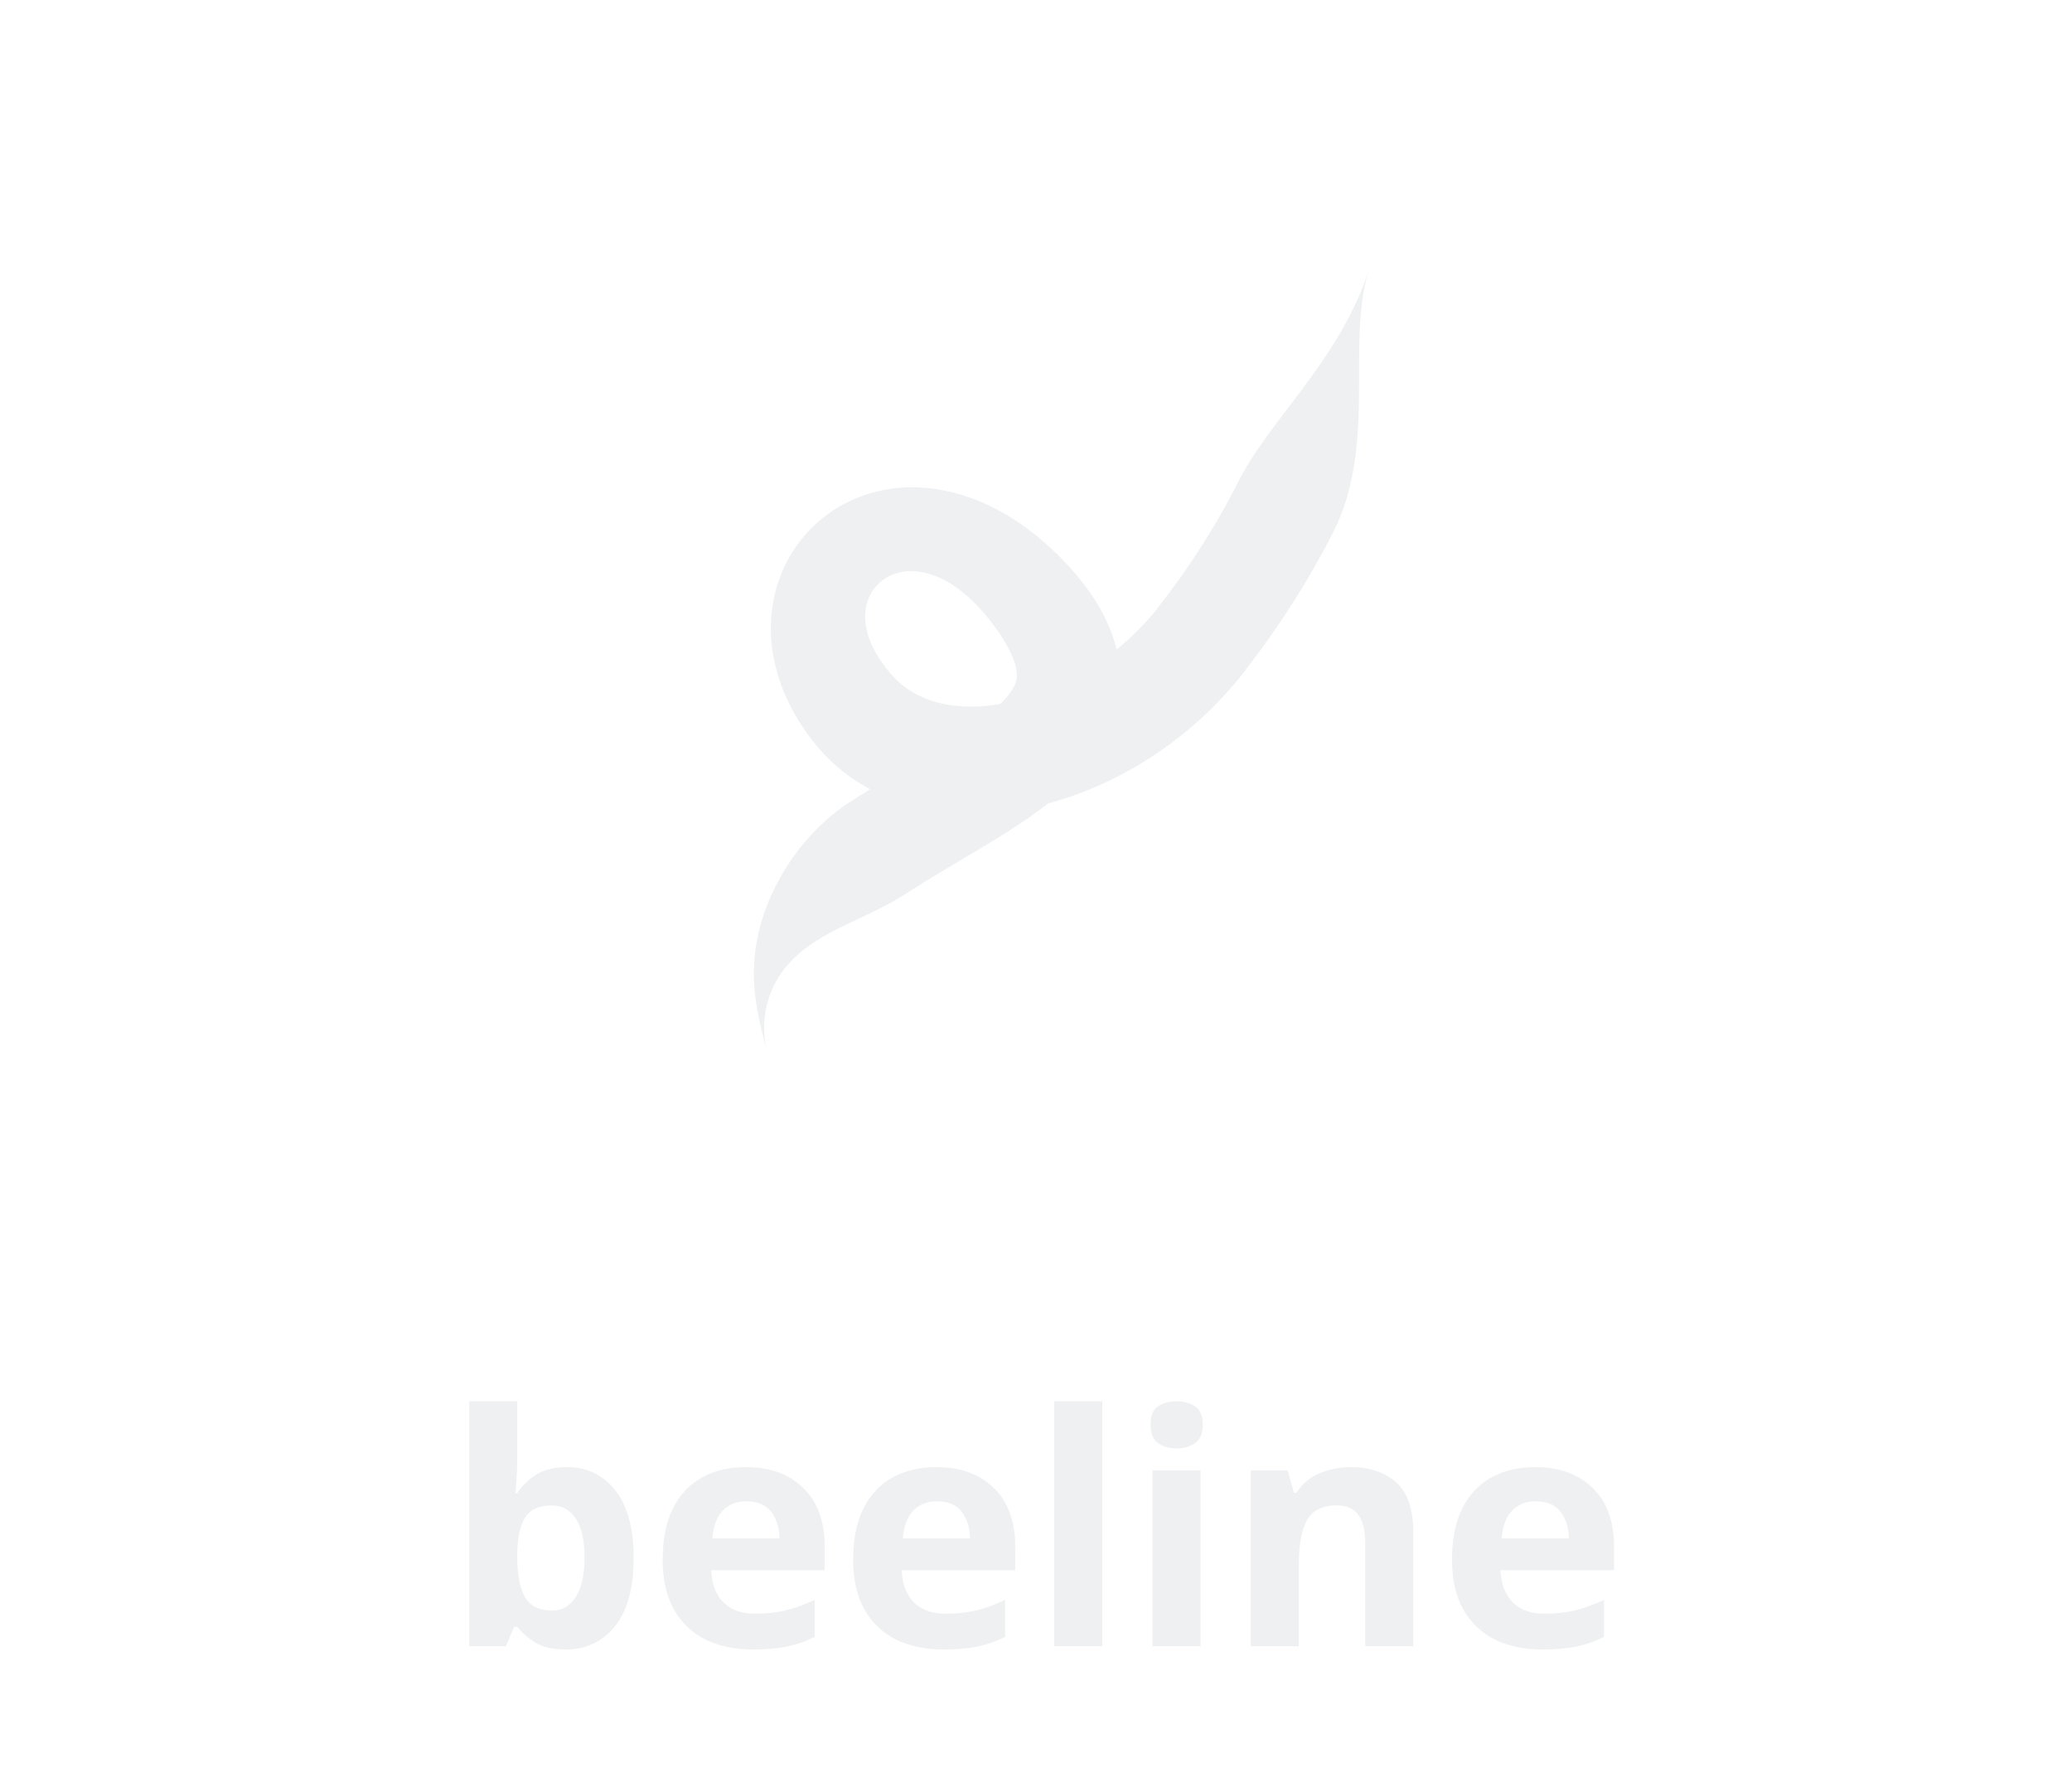
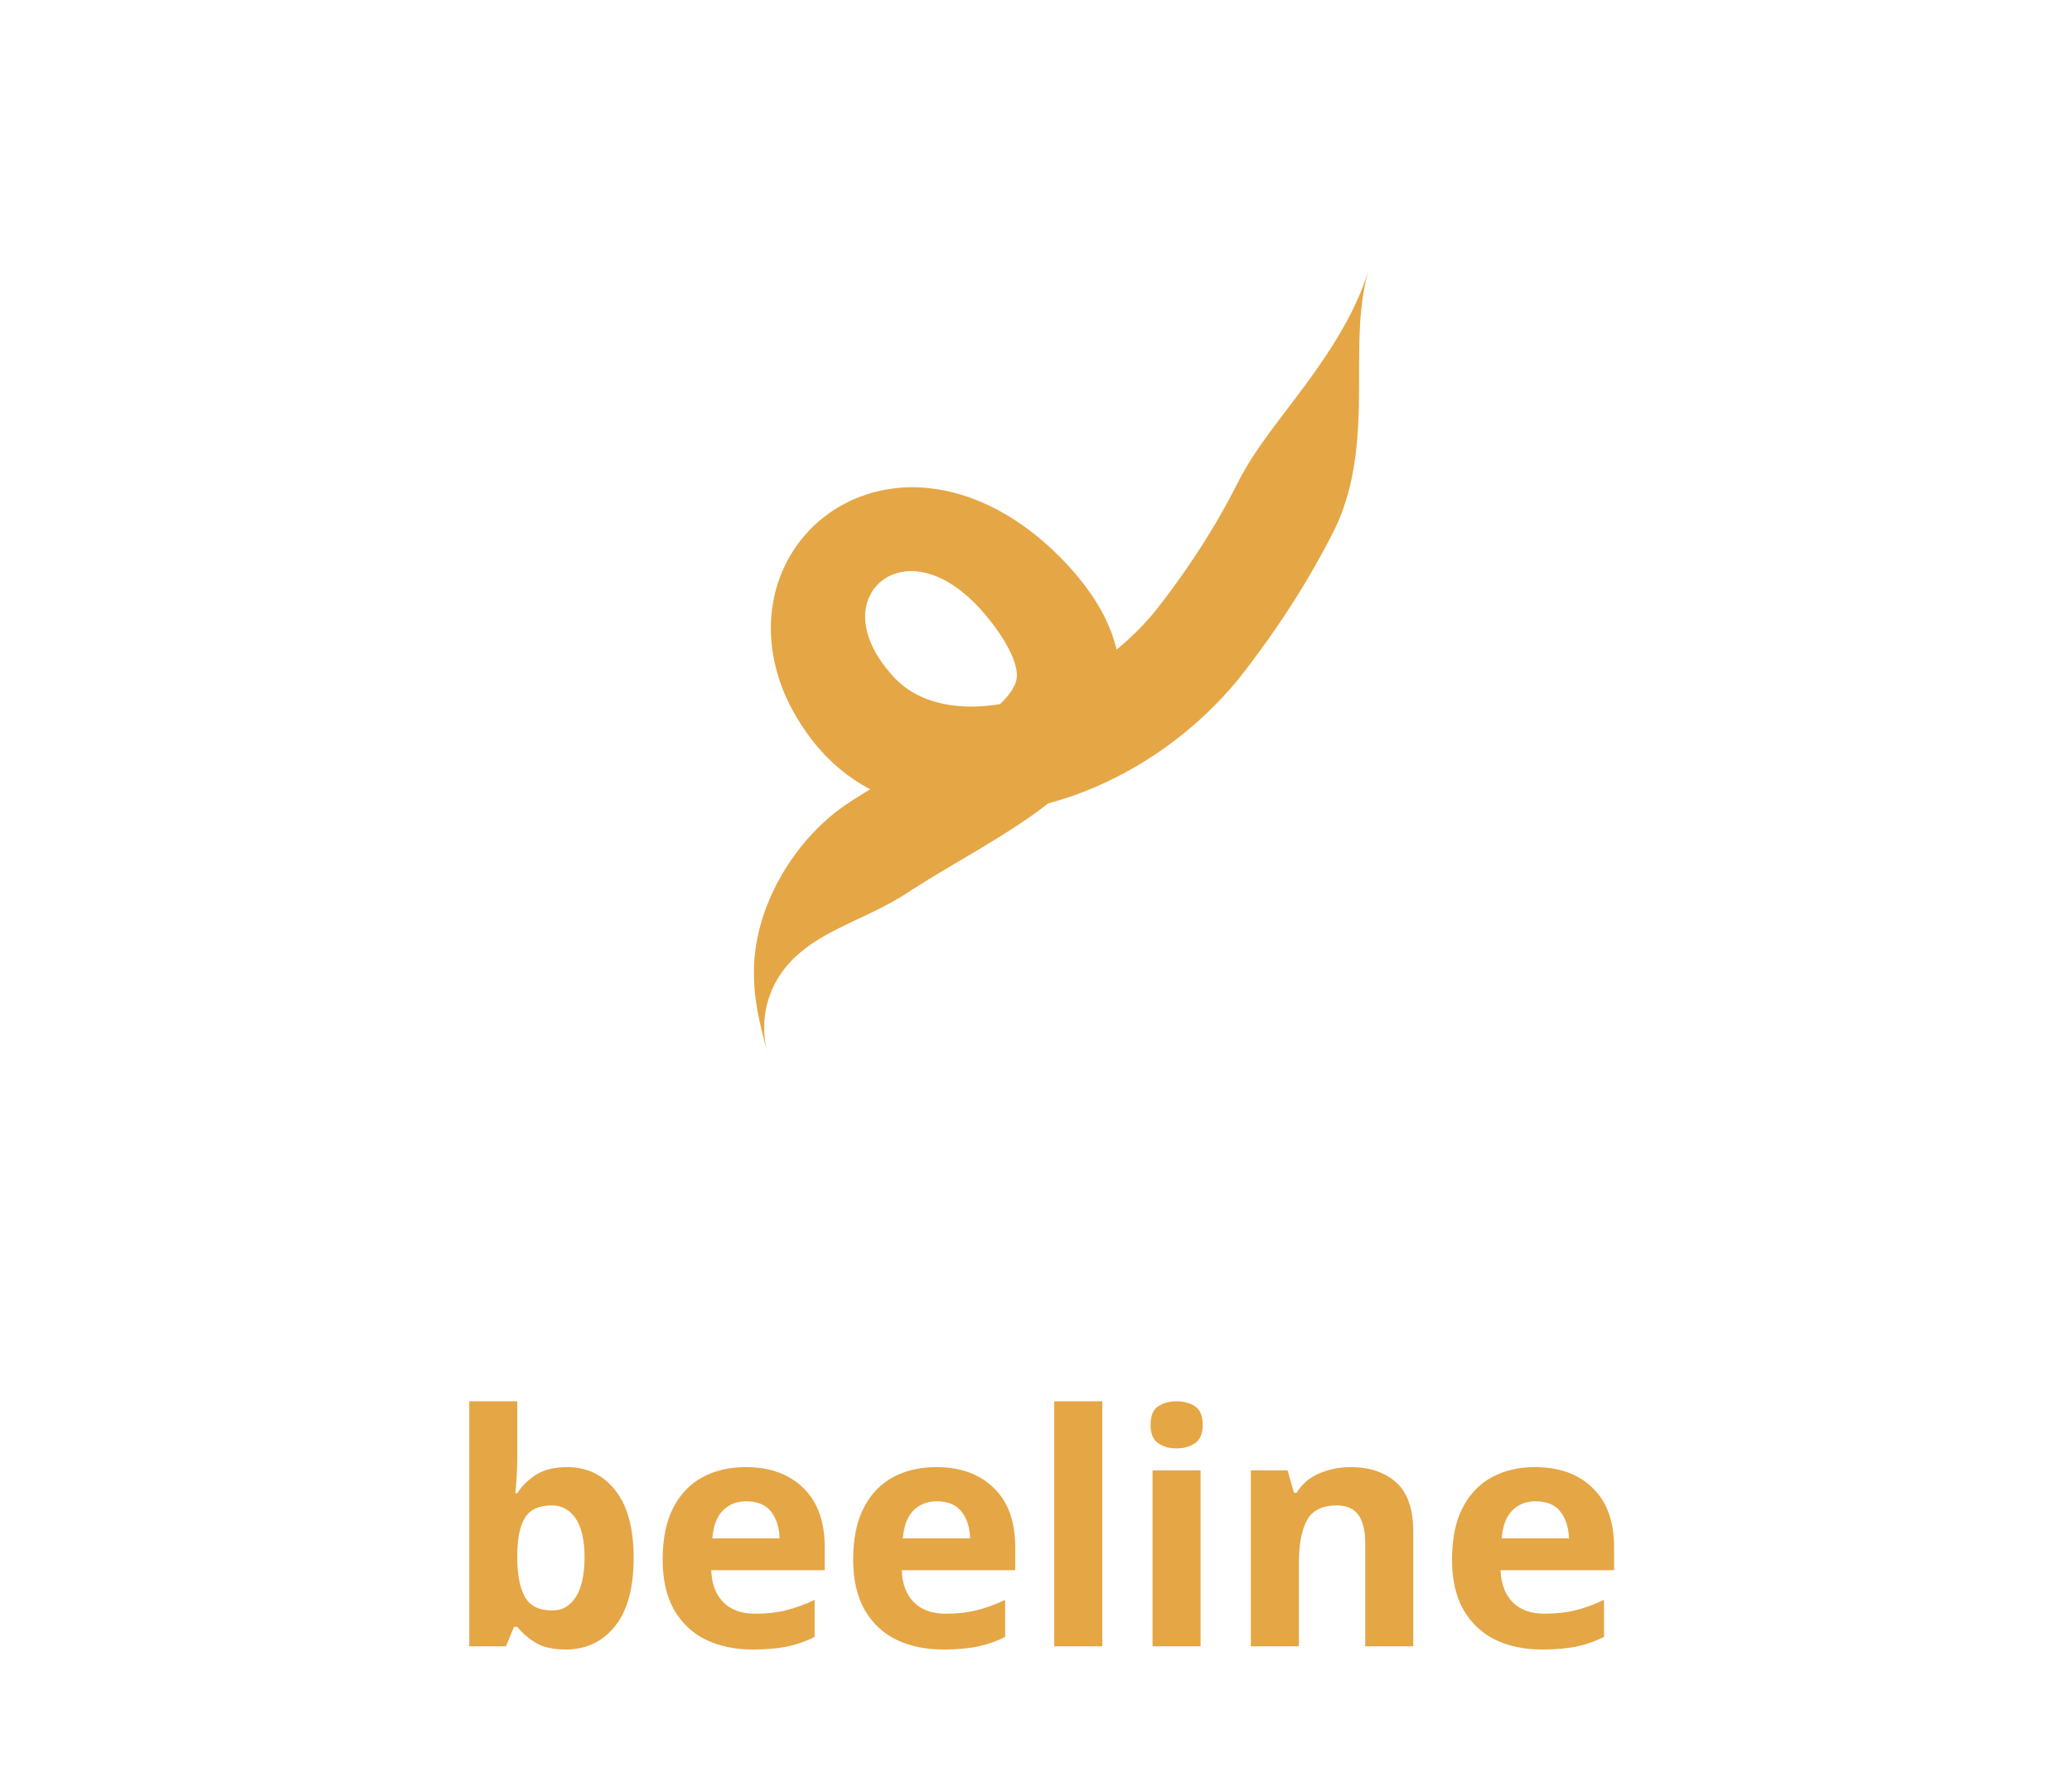
<svg xmlns="http://www.w3.org/2000/svg" viewBox="0 0 180 154" width="180" height="154">
  <style>
    @font-face { font-family: "Bricolage Grotesque"; src: url("../fonts/BricolageGrotesque-Bold.ttf") format("truetype"); font-weight: 700; }
    text { font-family: "Bricolage Grotesque", sans-serif; font-weight: 700; }
  </style>
  <svg x="34" y="0" width="112" height="112" viewBox="0 0 240 240">
-     <path d="M 70.00 196.00 L 69.81 195.22 L 69.66 194.44 L 69.54 193.65 L 69.46 192.85 L 69.41 192.05 L 69.40 191.26 L 69.42 190.46 L 69.47 189.66 L 69.56 188.88 L 69.68 188.09 L 69.84 187.32 L 70.03 186.56 L 70.26 185.81 L 70.51 185.07 L 70.80 184.35 L 71.11 183.65 L 71.46 182.96 L 71.83 182.30 L 72.23 181.65 L 72.65 181.03 L 73.10 180.43 L 73.56 179.84 L 74.05 179.29 L 74.55 178.75 L 75.07 178.23 L 75.61 177.74 L 76.16 177.26 L 76.72 176.80 L 77.29 176.36 L 77.87 175.94 L 78.46 175.53 L 79.06 175.14 L 79.67 174.76 L 80.28 174.40 L 80.90 174.04 L 81.52 173.70 L 82.15 173.36 L 82.78 173.04 L 83.42 172.71 L 84.06 172.40 L 84.70 172.09 L 85.34 171.78 L 85.98 171.47 L 86.63 171.17 L 87.27 170.86 L 87.92 170.56 L 88.56 170.25 L 89.21 169.94 L 89.86 169.63 L 90.50 169.31 L 91.14 168.98 L 91.78 168.65 L 92.42 168.31 L 93.06 167.97 L 93.70 167.61 L 94.33 167.25 L 94.96 166.87 L 95.59 166.48 L 96.21 166.08 L 96.84 165.67 L 97.47 165.27 L 98.11 164.87 L 98.75 164.47 L 99.40 164.06 L 100.05 163.66 L 100.70 163.26 L 101.36 162.86 L 102.03 162.46 L 102.70 162.06 L 103.37 161.66 L 104.04 161.26 L 104.72 160.85 L 105.41 160.45 L 106.09 160.04 L 106.78 159.63 L 107.47 159.22 L 108.17 158.81 L 108.87 158.40 L 109.57 157.98 L 110.27 157.55 L 110.98 157.13 L 111.69 156.69 L 112.40 156.26 L 113.11 155.82 L 113.83 155.37 L 114.55 154.91 L 115.27 154.45 L 115.99 153.98 L 116.72 153.51 L 117.45 153.02 L 118.18 152.52 L 118.91 152.02 L 119.64 151.50 L 120.38 150.97 L 121.11 150.42 L 121.85 149.86 L 122.59 149.28 L 123.33 148.68 L 124.07 148.06 L 124.80 147.42 L 125.54 146.76 L 126.28 146.07 L 127.01 145.35 L 127.74 144.60 L 128.46 143.82 L 129.18 143.00 L 129.88 142.13 L 130.58 141.22 L 131.25 140.27 L 131.90 139.27 L 132.52 138.21 L 133.11 137.10 L 133.66 135.94 L 134.15 134.73 L 134.59 133.47 L 134.96 132.17 L 135.26 130.84 L 135.48 129.49 L 135.62 128.13 L 135.67 126.76 L 135.65 125.41 L 135.55 124.09 L 135.38 122.79 L 135.15 121.52 L 134.86 120.30 L 134.51 119.12 L 134.13 117.99 L 133.70 116.90 L 133.25 115.85 L 132.77 114.84 L 132.26 113.86 L 131.73 112.93 L 131.19 112.03 L 130.63 111.15 L 130.06 110.31 L 129.47 109.50 L 128.88 108.70 L 128.27 107.94 L 127.66 107.19 L 127.03 106.44 L 126.39 105.72 L 125.76 105.03 L 125.11 104.35 L 124.46 103.68 L 123.78 103.02 L 123.10 102.36 L 122.40 101.71 L 121.69 101.08 L 120.96 100.45 L 120.22 99.83 L 119.46 99.23 L 118.69 98.64 L 117.90 98.06 L 117.09 97.49 L 116.27 96.94 L 115.44 96.40 L 114.58 95.88 L 113.71 95.38 L 112.83 94.89 L 111.92 94.43 L 111.00 93.98 L 110.06 93.56 L 109.11 93.16 L 108.14 92.78 L 107.15 92.43 L 106.14 92.11 L 105.12 91.81 L 104.08 91.55 L 103.03 91.32 L 101.96 91.12 L 100.88 90.96 L 99.79 90.83 L 98.69 90.75 L 97.58 90.70 L 96.46 90.70 L 95.34 90.74 L 94.21 90.83 L 93.09 90.97 L 91.96 91.15 L 90.83 91.38 L 89.72 91.65 L 88.61 91.98 L 87.51 92.36 L 86.43 92.78 L 85.36 93.26 L 84.31 93.79 L 83.29 94.36 L 82.28 94.98 L 81.31 95.65 L 80.37 96.37 L 79.46 97.12 L 78.58 97.93 L 77.74 98.77 L 76.95 99.65 L 76.19 100.57 L 75.47 101.53 L 74.81 102.51 L 74.18 103.53 L 73.61 104.58 L 73.08 105.65 L 72.61 106.74 L 72.18 107.85 L 71.81 108.98 L 71.49 110.13 L 71.22 111.28 L 71.01 112.44 L 70.84 113.60 L 70.72 114.77 L 70.66 115.93 L 70.64 117.10 L 70.67 118.25 L 70.75 119.40 L 70.86 120.54 L 71.03 121.66 L 71.23 122.77 L 71.47 123.87 L 71.75 124.95 L 72.06 126.01 L 72.41 127.06 L 72.78 128.08 L 73.19 129.09 L 73.62 130.07 L 74.09 131.04 L 74.57 131.98 L 75.08 132.90 L 75.61 133.81 L 76.16 134.69 L 76.72 135.55 L 77.31 136.39 L 77.91 137.22 L 78.52 138.02 L 79.18 138.83 L 79.91 139.67 L 80.66 140.49 L 81.45 141.29 L 82.26 142.06 L 83.10 142.80 L 83.96 143.51 L 84.84 144.20 L 85.75 144.85 L 86.67 145.47 L 87.62 146.06 L 88.58 146.61 L 89.55 147.14 L 90.53 147.63 L 91.53 148.09 L 92.53 148.51 L 93.54 148.91 L 94.56 149.27 L 95.58 149.60 L 96.60 149.90 L 97.63 150.18 L 98.66 150.42 L 99.69 150.63 L 100.71 150.82 L 101.74 150.98 L 102.77 151.12 L 103.79 151.23 L 104.81 151.32 L 105.82 151.38 L 106.84 151.42 L 107.85 151.44 L 108.85 151.44 L 109.85 151.42 L 110.84 151.38 L 111.83 151.31 L 112.82 151.23 L 113.80 151.14 L 114.77 151.02 L 115.74 150.89 L 116.70 150.74 L 117.66 150.57 L 118.61 150.39 L 119.55 150.19 L 120.49 149.98 L 121.42 149.76 L 122.35 149.52 L 123.27 149.26 L 124.18 148.99 L 125.09 148.71 L 125.99 148.42 L 126.89 148.11 L 127.78 147.79 L 128.66 147.46 L 129.54 147.11 L 130.41 146.75 L 131.28 146.39 L 132.13 146.01 L 132.99 145.62 L 133.83 145.21 L 134.67 144.80 L 135.50 144.37 L 136.33 143.94 L 137.15 143.49 L 137.96 143.04 L 138.77 142.57 L 139.57 142.09 L 140.36 141.60 L 141.15 141.10 L 141.93 140.60 L 142.70 140.08 L 143.47 139.55 L 144.23 139.01 L 144.98 138.46 L 145.72 137.91 L 146.46 137.34 L 147.19 136.76 L 147.91 136.18 L 148.62 135.58 L 149.33 134.98 L 150.03 134.36 L 150.72 133.74 L 151.40 133.11 L 152.08 132.47 L 152.74 131.82 L 153.40 131.16 L 154.05 130.49 L 154.69 129.82 L 155.32 129.13 L 155.95 128.44 L 156.56 127.73 L 157.17 127.02 L 157.81 126.25 L 158.40 125.49 L 158.92 124.82 L 159.43 124.15 L 159.95 123.48 L 160.45 122.80 L 160.96 122.12 L 161.46 121.44 L 161.96 120.76 L 162.46 120.07 L 162.96 119.38 L 163.45 118.69 L 163.93 118.00 L 164.42 117.30 L 164.90 116.60 L 165.38 115.89 L 165.85 115.19 L 166.33 114.48 L 166.79 113.77 L 167.26 113.05 L 167.72 112.34 L 168.18 111.62 L 168.63 110.89 L 169.08 110.17 L 169.53 109.44 L 169.97 108.71 L 170.41 107.98 L 170.84 107.24 L 171.27 106.50 L 171.70 105.76 L 172.12 105.02 L 172.54 104.27 L 172.96 103.52 L 173.37 102.77 L 173.78 102.01 L 174.18 101.26 L 174.58 100.50 L 174.97 99.74 L 175.36 98.97 L 175.74 98.21 L 176.10 97.43 L 176.44 96.64 L 176.76 95.85 L 177.07 95.04 L 177.35 94.23 L 177.62 93.41 L 177.87 92.59 L 178.11 91.76 L 178.33 90.92 L 178.53 90.09 L 178.72 89.24 L 178.89 88.39 L 179.05 87.54 L 179.20 86.69 L 179.33 85.83 L 179.45 84.97 L 179.55 84.11 L 179.65 83.25 L 179.73 82.39 L 179.81 81.52 L 179.87 80.66 L 179.93 79.79 L 179.98 78.93 L 180.02 78.07 L 180.05 77.20 L 180.08 76.34 L 180.10 75.48 L 180.11 74.62 L 180.12 73.76 L 180.13 72.91 L 180.14 72.05 L 180.14 71.20 L 180.14 70.35 L 180.14 69.50 L 180.14 68.65 L 180.15 67.81 L 180.15 66.97 L 180.16 66.13 L 180.17 65.29 L 180.18 64.46 L 180.20 63.63 L 180.22 62.80 L 180.25 61.98 L 180.29 61.15 L 180.33 60.33 L 180.38 59.52 L 180.45 58.70 L 180.52 57.89 L 180.61 57.09 L 180.70 56.28 L 180.81 55.48 L 180.93 54.69 L 181.07 53.89 L 181.22 53.11 L 181.39 52.32 L 181.58 51.54 L 181.78 50.77 L 182.00 50.00 L 182.00 50.00 L 181.76 50.76 L 181.51 51.52 L 181.25 52.28 L 180.97 53.03 L 180.68 53.78 L 180.38 54.53 L 180.06 55.27 L 179.73 56.01 L 179.39 56.74 L 179.04 57.47 L 178.68 58.20 L 178.31 58.93 L 177.93 59.65 L 177.53 60.37 L 177.13 61.09 L 176.72 61.80 L 176.31 62.51 L 175.88 63.22 L 175.45 63.92 L 175.01 64.62 L 174.56 65.31 L 174.11 66.00 L 173.65 66.69 L 173.18 67.38 L 172.72 68.06 L 172.24 68.73 L 171.77 69.41 L 171.29 70.08 L 170.81 70.74 L 170.32 71.41 L 169.84 72.07 L 169.35 72.72 L 168.86 73.37 L 168.37 74.02 L 167.88 74.67 L 167.40 75.31 L 166.91 75.95 L 166.43 76.59 L 165.94 77.23 L 165.46 77.86 L 164.99 78.49 L 164.52 79.12 L 164.05 79.75 L 163.58 80.38 L 163.13 81.01 L 162.67 81.64 L 162.23 82.26 L 161.79 82.89 L 161.35 83.52 L 160.93 84.15 L 160.51 84.78 L 160.10 85.41 L 159.70 86.05 L 159.31 86.69 L 158.93 87.33 L 158.56 87.98 L 158.20 88.63 L 157.85 89.28 L 157.51 89.94 L 157.18 90.60 L 156.84 91.26 L 156.49 91.92 L 156.14 92.58 L 155.79 93.23 L 155.43 93.88 L 155.07 94.53 L 154.71 95.18 L 154.34 95.83 L 153.97 96.47 L 153.60 97.12 L 153.22 97.76 L 152.83 98.40 L 152.45 99.03 L 152.06 99.67 L 151.67 100.30 L 151.27 100.94 L 150.87 101.57 L 150.46 102.19 L 150.06 102.82 L 149.65 103.45 L 149.23 104.07 L 148.81 104.69 L 148.39 105.31 L 147.97 105.93 L 147.54 106.54 L 147.11 107.16 L 146.67 107.77 L 146.23 108.38 L 145.79 108.99 L 145.35 109.60 L 144.90 110.20 L 144.45 110.81 L 144.00 111.41 L 143.54 112.01 L 143.08 112.61 L 142.62 113.20 L 142.23 113.71 L 141.85 114.16 L 141.42 114.67 L 140.98 115.17 L 140.53 115.67 L 140.08 116.16 L 139.62 116.64 L 139.16 117.12 L 138.68 117.59 L 138.21 118.06 L 137.72 118.52 L 137.23 118.98 L 136.73 119.43 L 136.23 119.87 L 135.72 120.30 L 135.21 120.73 L 134.68 121.15 L 134.16 121.57 L 133.63 121.98 L 133.09 122.38 L 132.55 122.77 L 132.00 123.16 L 131.45 123.54 L 130.90 123.92 L 130.34 124.28 L 129.77 124.64 L 129.20 124.99 L 128.63 125.33 L 128.05 125.67 L 127.47 125.99 L 126.89 126.31 L 126.30 126.62 L 125.70 126.92 L 125.11 127.22 L 124.51 127.50 L 123.91 127.78 L 123.31 128.05 L 122.70 128.31 L 122.09 128.56 L 121.48 128.80 L 120.86 129.03 L 120.25 129.25 L 119.63 129.46 L 119.02 129.67 L 118.40 129.86 L 117.78 130.04 L 117.16 130.22 L 116.53 130.38 L 115.91 130.53 L 115.29 130.67 L 114.67 130.80 L 114.05 130.93 L 113.43 131.03 L 112.81 131.13 L 112.19 131.22 L 111.58 131.30 L 110.97 131.36 L 110.36 131.42 L 109.75 131.46 L 109.15 131.49 L 108.55 131.51 L 107.95 131.51 L 107.36 131.51 L 106.77 131.49 L 106.19 131.46 L 105.62 131.42 L 105.05 131.36 L 104.49 131.30 L 103.93 131.22 L 103.39 131.13 L 102.85 131.02 L 102.32 130.91 L 101.79 130.78 L 101.28 130.64 L 100.78 130.50 L 100.28 130.33 L 99.80 130.16 L 99.32 129.98 L 98.86 129.78 L 98.40 129.57 L 97.96 129.36 L 97.52 129.13 L 97.10 128.89 L 96.68 128.63 L 96.28 128.37 L 95.88 128.10 L 95.49 127.81 L 95.12 127.51 L 94.75 127.20 L 94.39 126.88 L 94.04 126.55 L 93.69 126.20 L 93.32 125.79 L 92.92 125.35 L 92.55 124.90 L 92.18 124.46 L 91.83 124.01 L 91.50 123.56 L 91.18 123.11 L 90.87 122.65 L 90.58 122.20 L 90.31 121.74 L 90.05 121.29 L 89.81 120.83 L 89.58 120.37 L 89.37 119.92 L 89.18 119.46 L 89.00 119.01 L 88.84 118.56 L 88.70 118.11 L 88.57 117.66 L 88.47 117.21 L 88.38 116.77 L 88.30 116.33 L 88.25 115.89 L 88.21 115.46 L 88.19 115.03 L 88.19 114.60 L 88.21 114.18 L 88.24 113.76 L 88.30 113.35 L 88.37 112.94 L 88.46 112.54 L 88.57 112.14 L 88.70 111.75 L 88.84 111.37 L 89.01 110.99 L 89.19 110.63 L 89.39 110.27 L 89.61 109.92 L 89.85 109.59 L 90.11 109.27 L 90.38 108.96 L 90.67 108.66 L 90.98 108.37 L 91.30 108.11 L 91.64 107.85 L 91.99 107.62 L 92.36 107.40 L 92.74 107.20 L 93.14 107.02 L 93.55 106.86 L 93.97 106.72 L 94.40 106.60 L 94.84 106.49 L 95.29 106.42 L 95.75 106.36 L 96.22 106.32 L 96.69 106.31 L 97.18 106.31 L 97.66 106.34 L 98.16 106.40 L 98.65 106.47 L 99.15 106.57 L 99.65 106.68 L 100.16 106.82 L 100.66 106.99 L 101.17 107.17 L 101.67 107.37 L 102.18 107.59 L 102.68 107.84 L 103.18 108.10 L 103.68 108.38 L 104.17 108.68 L 104.66 109.00 L 105.15 109.33 L 105.63 109.68 L 106.11 110.05 L 106.58 110.43 L 107.05 110.82 L 107.52 111.23 L 107.97 111.66 L 108.42 112.09 L 108.87 112.54 L 109.31 113.00 L 109.74 113.48 L 110.17 113.96 L 110.60 114.45 L 111.01 114.96 L 111.42 115.47 L 111.83 115.99 L 112.23 116.52 L 112.62 117.06 L 112.99 117.58 L 113.34 118.10 L 113.68 118.64 L 114.02 119.17 L 114.33 119.69 L 114.62 120.21 L 114.90 120.73 L 115.16 121.23 L 115.39 121.73 L 115.60 122.21 L 115.79 122.68 L 115.95 123.13 L 116.09 123.57 L 116.21 123.98 L 116.30 124.37 L 116.36 124.74 L 116.41 125.08 L 116.43 125.40 L 116.44 125.69 L 116.43 125.96 L 116.41 126.21 L 116.37 126.44 L 116.32 126.66 L 116.26 126.89 L 116.19 127.11 L 116.10 127.34 L 115.99 127.59 L 115.86 127.85 L 115.71 128.13 L 115.53 128.42 L 115.32 128.74 L 115.09 129.06 L 114.83 129.41 L 114.54 129.76 L 114.22 130.13 L 113.87 130.50 L 113.50 130.88 L 113.10 131.27 L 112.69 131.66 L 112.25 132.06 L 111.79 132.45 L 111.31 132.85 L 110.81 133.25 L 110.30 133.65 L 109.78 134.05 L 109.23 134.46 L 108.68 134.86 L 108.12 135.26 L 107.54 135.65 L 106.95 136.05 L 106.36 136.45 L 105.75 136.85 L 105.14 137.25 L 104.52 137.65 L 103.89 138.04 L 103.25 138.44 L 102.61 138.84 L 101.96 139.23 L 101.31 139.63 L 100.65 140.03 L 99.99 140.43 L 99.32 140.83 L 98.65 141.22 L 97.97 141.63 L 97.29 142.03 L 96.60 142.43 L 95.92 142.84 L 95.23 143.25 L 94.53 143.66 L 93.84 144.07 L 93.14 144.48 L 92.43 144.90 L 91.73 145.33 L 91.03 145.75 L 90.32 146.18 L 89.61 146.61 L 88.90 147.05 L 88.18 147.49 L 87.47 147.94 L 86.75 148.39 L 86.03 148.84 L 85.32 149.31 L 84.60 149.78 L 83.90 150.28 L 83.20 150.79 L 82.51 151.33 L 81.83 151.88 L 81.16 152.45 L 80.50 153.05 L 79.85 153.66 L 79.21 154.29 L 78.58 154.94 L 77.96 155.60 L 77.35 156.29 L 76.76 156.99 L 76.17 157.71 L 75.60 158.44 L 75.05 159.19 L 74.50 159.96 L 73.97 160.74 L 73.46 161.54 L 72.96 162.35 L 72.48 163.17 L 72.02 164.01 L 71.57 164.86 L 71.15 165.72 L 70.74 166.59 L 70.35 167.48 L 69.99 168.37 L 69.64 169.27 L 69.32 170.18 L 69.03 171.09 L 68.76 172.02 L 68.51 172.94 L 68.29 173.87 L 68.10 174.80 L 67.93 175.72 L 67.79 176.65 L 67.68 177.58 L 67.59 178.50 L 67.53 179.41 L 67.50 180.32 L 67.49 181.22 L 67.50 182.11 L 67.54 183.00 L 67.59 183.87 L 67.67 184.74 L 67.76 185.59 L 67.88 186.44 L 68.00 187.27 L 68.14 188.10 L 68.30 188.92 L 68.46 189.73 L 68.64 190.53 L 68.82 191.32 L 69.01 192.11 L 69.20 192.89 L 69.40 193.67 L 69.60 194.45 L 69.80 195.23 L 70.00 196.00 Z" fill="#eef0f2" />
+     <path d="M 70.00 196.00 L 69.81 195.22 L 69.66 194.44 L 69.54 193.65 L 69.46 192.85 L 69.41 192.05 L 69.40 191.26 L 69.42 190.46 L 69.47 189.66 L 69.56 188.88 L 69.68 188.09 L 69.84 187.32 L 70.03 186.56 L 70.26 185.81 L 70.51 185.07 L 70.80 184.35 L 71.11 183.65 L 71.46 182.96 L 71.83 182.30 L 72.23 181.65 L 72.65 181.03 L 73.10 180.43 L 73.56 179.84 L 74.05 179.29 L 74.55 178.75 L 75.07 178.23 L 75.61 177.74 L 76.16 177.26 L 76.72 176.80 L 77.29 176.36 L 77.87 175.94 L 78.46 175.53 L 79.06 175.14 L 79.67 174.76 L 80.28 174.40 L 80.90 174.04 L 81.52 173.70 L 82.15 173.36 L 82.78 173.04 L 83.42 172.71 L 84.06 172.40 L 84.70 172.09 L 85.34 171.78 L 85.98 171.47 L 86.63 171.17 L 87.27 170.86 L 87.92 170.56 L 88.56 170.25 L 89.21 169.94 L 89.86 169.63 L 90.50 169.31 L 91.14 168.98 L 91.78 168.65 L 92.42 168.31 L 93.06 167.97 L 93.70 167.61 L 94.33 167.25 L 94.96 166.87 L 95.59 166.48 L 96.21 166.08 L 96.84 165.67 L 97.47 165.27 L 98.11 164.87 L 98.75 164.47 L 99.40 164.06 L 100.05 163.66 L 100.70 163.26 L 101.36 162.86 L 102.03 162.46 L 102.70 162.06 L 103.37 161.66 L 104.04 161.26 L 104.72 160.85 L 105.41 160.45 L 106.09 160.04 L 106.78 159.63 L 107.47 159.22 L 108.17 158.81 L 108.87 158.40 L 109.57 157.98 L 110.27 157.55 L 110.98 157.13 L 111.69 156.69 L 112.40 156.26 L 113.11 155.82 L 113.83 155.37 L 114.55 154.91 L 115.27 154.45 L 115.99 153.98 L 116.72 153.51 L 117.45 153.02 L 118.18 152.52 L 118.91 152.02 L 119.64 151.50 L 120.38 150.97 L 121.11 150.42 L 121.85 149.86 L 122.59 149.28 L 123.33 148.68 L 124.07 148.06 L 124.80 147.42 L 125.54 146.76 L 126.28 146.07 L 127.01 145.35 L 127.74 144.60 L 128.46 143.82 L 129.18 143.00 L 129.88 142.13 L 130.58 141.22 L 131.25 140.27 L 131.90 139.27 L 132.52 138.21 L 133.11 137.10 L 133.66 135.94 L 134.15 134.73 L 134.59 133.47 L 134.96 132.17 L 135.26 130.84 L 135.48 129.49 L 135.62 128.13 L 135.67 126.76 L 135.65 125.41 L 135.55 124.09 L 135.38 122.79 L 135.15 121.52 L 134.86 120.30 L 134.51 119.12 L 134.13 117.99 L 133.70 116.90 L 133.25 115.85 L 132.77 114.84 L 132.26 113.86 L 131.73 112.93 L 131.19 112.03 L 130.63 111.15 L 130.06 110.31 L 129.47 109.50 L 128.88 108.70 L 128.27 107.94 L 127.66 107.19 L 127.03 106.44 L 126.39 105.72 L 125.76 105.03 L 125.11 104.35 L 124.46 103.68 L 123.78 103.02 L 123.10 102.36 L 122.40 101.71 L 121.69 101.08 L 120.96 100.45 L 120.22 99.83 L 119.46 99.23 L 118.69 98.64 L 117.90 98.06 L 117.09 97.49 L 116.27 96.94 L 115.44 96.40 L 114.58 95.88 L 113.71 95.38 L 112.83 94.89 L 111.92 94.43 L 111.00 93.98 L 110.06 93.56 L 109.11 93.16 L 108.14 92.78 L 107.15 92.43 L 106.14 92.11 L 105.12 91.81 L 104.08 91.55 L 103.03 91.32 L 101.96 91.12 L 100.88 90.96 L 99.79 90.83 L 98.69 90.75 L 97.58 90.70 L 96.46 90.70 L 95.34 90.74 L 94.21 90.83 L 93.09 90.97 L 91.96 91.15 L 90.83 91.38 L 89.72 91.65 L 88.61 91.98 L 87.51 92.36 L 86.43 92.78 L 85.36 93.26 L 84.31 93.79 L 83.29 94.36 L 82.28 94.98 L 81.31 95.65 L 80.37 96.37 L 79.46 97.12 L 78.58 97.93 L 77.74 98.77 L 76.95 99.65 L 76.19 100.57 L 75.47 101.53 L 74.81 102.51 L 74.18 103.53 L 73.61 104.58 L 73.08 105.65 L 72.61 106.74 L 72.18 107.85 L 71.81 108.98 L 71.49 110.13 L 71.22 111.28 L 71.01 112.44 L 70.84 113.60 L 70.72 114.77 L 70.66 115.93 L 70.64 117.10 L 70.67 118.25 L 70.75 119.40 L 70.86 120.54 L 71.03 121.66 L 71.23 122.77 L 71.47 123.87 L 71.75 124.95 L 72.06 126.01 L 72.41 127.06 L 72.78 128.08 L 73.19 129.09 L 73.62 130.07 L 74.09 131.04 L 74.57 131.98 L 75.08 132.90 L 75.61 133.81 L 76.16 134.69 L 76.72 135.55 L 77.31 136.39 L 77.91 137.22 L 78.52 138.02 L 79.18 138.83 L 79.91 139.67 L 80.66 140.49 L 81.45 141.29 L 82.26 142.06 L 83.10 142.80 L 83.96 143.51 L 84.84 144.20 L 85.75 144.85 L 86.67 145.47 L 87.62 146.06 L 88.58 146.61 L 89.55 147.14 L 90.53 147.63 L 91.53 148.09 L 92.53 148.51 L 93.54 148.91 L 94.56 149.27 L 95.58 149.60 L 96.60 149.90 L 97.63 150.18 L 98.66 150.42 L 99.69 150.63 L 100.71 150.82 L 101.74 150.98 L 102.77 151.12 L 103.79 151.23 L 104.81 151.32 L 105.82 151.38 L 106.84 151.42 L 107.85 151.44 L 108.85 151.44 L 109.85 151.42 L 110.84 151.38 L 111.83 151.31 L 112.82 151.23 L 113.80 151.14 L 114.77 151.02 L 115.74 150.89 L 116.70 150.74 L 117.66 150.57 L 118.61 150.39 L 119.55 150.19 L 120.49 149.98 L 121.42 149.76 L 122.35 149.52 L 123.27 149.26 L 124.18 148.99 L 125.09 148.71 L 125.99 148.42 L 126.89 148.11 L 127.78 147.79 L 128.66 147.46 L 129.54 147.11 L 130.41 146.75 L 131.28 146.39 L 132.13 146.01 L 132.99 145.62 L 133.83 145.21 L 134.67 144.80 L 135.50 144.37 L 136.33 143.94 L 137.15 143.49 L 137.96 143.04 L 138.77 142.57 L 139.57 142.09 L 140.36 141.60 L 141.15 141.10 L 141.93 140.60 L 142.70 140.08 L 143.47 139.55 L 144.23 139.01 L 144.98 138.46 L 145.72 137.91 L 146.46 137.34 L 147.19 136.76 L 147.91 136.18 L 148.62 135.58 L 149.33 134.98 L 150.03 134.36 L 150.72 133.74 L 151.40 133.11 L 152.08 132.47 L 152.74 131.82 L 153.40 131.16 L 154.05 130.49 L 154.69 129.82 L 155.32 129.13 L 155.95 128.44 L 156.56 127.73 L 157.17 127.02 L 157.81 126.25 L 158.40 125.49 L 158.92 124.82 L 159.43 124.15 L 159.95 123.48 L 160.45 122.80 L 160.96 122.12 L 161.46 121.44 L 161.96 120.76 L 162.46 120.07 L 162.96 119.38 L 163.45 118.69 L 163.93 118.00 L 164.42 117.30 L 164.90 116.60 L 165.38 115.89 L 165.85 115.19 L 166.33 114.48 L 166.79 113.77 L 167.26 113.05 L 167.72 112.34 L 168.18 111.62 L 168.63 110.89 L 169.08 110.17 L 169.53 109.44 L 169.97 108.71 L 170.41 107.98 L 170.84 107.24 L 171.27 106.50 L 171.70 105.76 L 172.12 105.02 L 172.54 104.27 L 172.96 103.52 L 173.37 102.77 L 173.78 102.01 L 174.18 101.26 L 174.58 100.50 L 174.97 99.74 L 175.36 98.97 L 175.74 98.21 L 176.10 97.43 L 176.44 96.64 L 176.76 95.85 L 177.07 95.04 L 177.35 94.23 L 177.62 93.41 L 177.87 92.59 L 178.11 91.76 L 178.33 90.92 L 178.53 90.09 L 178.72 89.24 L 178.89 88.39 L 179.05 87.54 L 179.20 86.69 L 179.33 85.83 L 179.45 84.97 L 179.55 84.11 L 179.65 83.25 L 179.73 82.39 L 179.81 81.52 L 179.87 80.66 L 179.93 79.79 L 179.98 78.93 L 180.02 78.07 L 180.05 77.20 L 180.08 76.34 L 180.10 75.48 L 180.11 74.62 L 180.12 73.76 L 180.13 72.91 L 180.14 72.05 L 180.14 71.20 L 180.14 70.35 L 180.14 69.50 L 180.14 68.65 L 180.15 67.81 L 180.15 66.97 L 180.16 66.13 L 180.17 65.29 L 180.18 64.46 L 180.20 63.63 L 180.22 62.80 L 180.25 61.98 L 180.29 61.15 L 180.33 60.33 L 180.38 59.52 L 180.45 58.70 L 180.52 57.89 L 180.61 57.09 L 180.70 56.28 L 180.81 55.48 L 180.93 54.69 L 181.07 53.89 L 181.22 53.11 L 181.39 52.32 L 181.58 51.54 L 181.78 50.77 L 182.00 50.00 L 182.00 50.00 L 181.76 50.76 L 181.51 51.52 L 181.25 52.28 L 180.97 53.03 L 180.68 53.78 L 180.38 54.53 L 180.06 55.27 L 179.73 56.01 L 179.39 56.74 L 179.04 57.47 L 178.68 58.20 L 178.31 58.93 L 177.93 59.65 L 177.53 60.37 L 177.13 61.09 L 176.72 61.80 L 176.31 62.51 L 175.88 63.22 L 175.45 63.92 L 175.01 64.62 L 174.56 65.31 L 174.11 66.00 L 173.65 66.69 L 173.18 67.38 L 172.72 68.06 L 172.24 68.73 L 171.77 69.41 L 171.29 70.08 L 170.81 70.74 L 170.32 71.41 L 169.84 72.07 L 169.35 72.72 L 168.86 73.37 L 168.37 74.02 L 167.88 74.67 L 167.40 75.31 L 166.91 75.95 L 166.43 76.59 L 165.94 77.23 L 165.46 77.86 L 164.99 78.49 L 164.52 79.12 L 164.05 79.75 L 163.58 80.38 L 163.13 81.01 L 162.67 81.64 L 162.23 82.26 L 161.79 82.89 L 161.35 83.52 L 160.93 84.15 L 160.51 84.78 L 160.10 85.41 L 159.70 86.05 L 159.31 86.69 L 158.93 87.33 L 158.56 87.98 L 158.20 88.63 L 157.85 89.28 L 157.51 89.94 L 157.18 90.60 L 156.84 91.26 L 156.49 91.92 L 156.14 92.58 L 155.79 93.23 L 155.43 93.88 L 155.07 94.53 L 154.71 95.18 L 154.34 95.83 L 153.97 96.47 L 153.60 97.12 L 153.22 97.76 L 152.83 98.40 L 152.45 99.03 L 152.06 99.67 L 151.67 100.30 L 151.27 100.94 L 150.87 101.57 L 150.46 102.19 L 150.06 102.82 L 149.65 103.45 L 149.23 104.07 L 148.81 104.69 L 148.39 105.31 L 147.97 105.93 L 147.54 106.54 L 147.11 107.16 L 146.67 107.77 L 146.23 108.38 L 145.79 108.99 L 145.35 109.60 L 144.90 110.20 L 144.45 110.81 L 144.00 111.41 L 143.54 112.01 L 143.08 112.61 L 142.62 113.20 L 142.23 113.71 L 141.85 114.16 L 141.42 114.67 L 140.98 115.17 L 140.53 115.67 L 140.08 116.16 L 139.62 116.64 L 139.16 117.12 L 138.68 117.59 L 138.21 118.06 L 137.72 118.52 L 137.23 118.98 L 136.73 119.43 L 136.23 119.87 L 135.72 120.30 L 135.21 120.73 L 134.68 121.15 L 134.16 121.57 L 133.63 121.98 L 133.09 122.38 L 132.55 122.77 L 132.00 123.16 L 131.45 123.54 L 130.90 123.92 L 130.34 124.28 L 129.77 124.64 L 129.20 124.99 L 128.63 125.33 L 128.05 125.67 L 127.47 125.99 L 126.89 126.31 L 126.30 126.62 L 125.70 126.92 L 125.11 127.22 L 124.51 127.50 L 123.91 127.78 L 123.31 128.05 L 122.70 128.31 L 122.09 128.56 L 121.48 128.80 L 120.86 129.03 L 120.25 129.25 L 119.63 129.46 L 119.02 129.67 L 118.40 129.86 L 117.78 130.04 L 117.16 130.22 L 116.53 130.38 L 115.91 130.53 L 115.29 130.67 L 114.67 130.80 L 114.05 130.93 L 113.43 131.03 L 112.81 131.13 L 112.19 131.22 L 111.58 131.30 L 110.97 131.36 L 110.36 131.42 L 109.75 131.46 L 109.15 131.49 L 108.55 131.51 L 107.95 131.51 L 107.36 131.51 L 106.77 131.49 L 106.19 131.46 L 105.62 131.42 L 105.05 131.36 L 104.49 131.30 L 103.93 131.22 L 103.39 131.13 L 102.85 131.02 L 102.32 130.91 L 101.79 130.78 L 101.28 130.64 L 100.78 130.50 L 100.28 130.33 L 99.80 130.16 L 99.32 129.98 L 98.86 129.78 L 98.40 129.57 L 97.96 129.36 L 97.52 129.13 L 97.10 128.89 L 96.68 128.63 L 96.28 128.37 L 95.88 128.10 L 95.49 127.81 L 95.12 127.51 L 94.75 127.20 L 94.39 126.88 L 94.04 126.55 L 93.69 126.20 L 93.32 125.79 L 92.92 125.35 L 92.55 124.90 L 92.18 124.46 L 91.83 124.01 L 91.50 123.56 L 91.18 123.11 L 90.87 122.65 L 90.58 122.20 L 90.31 121.74 L 90.05 121.29 L 89.81 120.83 L 89.58 120.37 L 89.37 119.92 L 89.18 119.46 L 89.00 119.01 L 88.84 118.56 L 88.70 118.11 L 88.57 117.66 L 88.47 117.21 L 88.38 116.77 L 88.30 116.33 L 88.25 115.89 L 88.21 115.46 L 88.19 115.03 L 88.19 114.60 L 88.21 114.18 L 88.24 113.76 L 88.30 113.35 L 88.37 112.94 L 88.46 112.54 L 88.57 112.14 L 88.70 111.75 L 88.84 111.37 L 89.01 110.99 L 89.19 110.63 L 89.39 110.27 L 89.61 109.92 L 89.85 109.59 L 90.11 109.27 L 90.38 108.96 L 90.67 108.66 L 90.98 108.37 L 91.30 108.11 L 91.64 107.85 L 91.99 107.62 L 92.36 107.40 L 92.74 107.20 L 93.14 107.02 L 93.55 106.86 L 93.97 106.72 L 94.40 106.60 L 94.84 106.49 L 95.29 106.42 L 95.75 106.36 L 96.22 106.32 L 96.69 106.31 L 97.18 106.31 L 97.66 106.34 L 98.16 106.40 L 98.65 106.47 L 99.15 106.57 L 99.65 106.68 L 100.16 106.82 L 100.66 106.99 L 101.17 107.17 L 101.67 107.37 L 102.18 107.59 L 102.68 107.84 L 103.18 108.10 L 103.68 108.38 L 104.17 108.68 L 104.66 109.00 L 105.15 109.33 L 105.63 109.68 L 106.11 110.05 L 106.58 110.43 L 107.05 110.82 L 107.52 111.23 L 107.97 111.66 L 108.42 112.09 L 108.87 112.54 L 109.31 113.00 L 109.74 113.48 L 110.17 113.96 L 110.60 114.45 L 111.01 114.96 L 111.42 115.47 L 111.83 115.99 L 112.23 116.52 L 112.62 117.06 L 112.99 117.58 L 113.34 118.10 L 113.68 118.64 L 114.02 119.17 L 114.33 119.69 L 114.62 120.21 L 114.90 120.73 L 115.16 121.23 L 115.39 121.73 L 115.60 122.21 L 115.79 122.68 L 115.95 123.13 L 116.09 123.57 L 116.21 123.98 L 116.30 124.37 L 116.36 124.74 L 116.41 125.08 L 116.43 125.40 L 116.44 125.69 L 116.43 125.96 L 116.41 126.21 L 116.37 126.44 L 116.32 126.66 L 116.26 126.89 L 116.19 127.11 L 116.10 127.34 L 115.99 127.59 L 115.86 127.85 L 115.71 128.13 L 115.53 128.42 L 115.32 128.74 L 115.09 129.06 L 114.83 129.41 L 114.54 129.76 L 114.22 130.13 L 113.87 130.50 L 113.50 130.88 L 113.10 131.27 L 112.69 131.66 L 112.25 132.06 L 111.79 132.45 L 111.31 132.85 L 110.81 133.25 L 110.30 133.65 L 109.78 134.05 L 109.23 134.46 L 108.68 134.86 L 108.12 135.26 L 107.54 135.65 L 106.95 136.05 L 106.36 136.45 L 105.75 136.85 L 105.14 137.25 L 104.52 137.65 L 103.89 138.04 L 103.25 138.44 L 102.61 138.84 L 101.96 139.23 L 101.31 139.63 L 100.65 140.03 L 99.99 140.43 L 99.32 140.83 L 98.65 141.22 L 97.97 141.63 L 97.29 142.03 L 96.60 142.43 L 95.92 142.84 L 95.23 143.25 L 94.53 143.66 L 93.84 144.07 L 93.14 144.48 L 92.43 144.90 L 91.73 145.33 L 91.03 145.75 L 90.32 146.18 L 89.61 146.61 L 88.90 147.05 L 88.18 147.49 L 87.47 147.94 L 86.75 148.39 L 86.03 148.84 L 85.32 149.31 L 84.60 149.78 L 83.90 150.28 L 83.20 150.79 L 82.51 151.33 L 81.83 151.88 L 81.16 152.45 L 80.50 153.05 L 79.85 153.66 L 79.21 154.29 L 78.58 154.94 L 77.96 155.60 L 77.35 156.29 L 76.76 156.99 L 76.17 157.71 L 75.60 158.44 L 75.05 159.19 L 74.50 159.96 L 73.97 160.74 L 73.46 161.54 L 72.96 162.35 L 72.48 163.17 L 72.02 164.01 L 71.57 164.86 L 71.15 165.72 L 70.74 166.59 L 70.35 167.48 L 69.99 168.37 L 69.64 169.27 L 69.32 170.18 L 69.03 171.09 L 68.76 172.02 L 68.51 172.94 L 68.29 173.87 L 68.10 174.80 L 67.93 175.72 L 67.79 176.65 L 67.68 177.58 L 67.59 178.50 L 67.53 179.41 L 67.50 180.32 L 67.49 181.22 L 67.50 182.11 L 67.54 183.00 L 67.59 183.87 L 67.67 184.74 L 67.76 185.59 L 67.88 186.44 L 68.00 187.27 L 68.14 188.10 L 68.30 188.92 L 68.46 189.73 L 68.64 190.53 L 68.82 191.32 L 69.01 192.11 L 69.20 192.89 L 69.40 193.67 L 69.60 194.45 L 69.80 195.23 L 70.00 196.00 Z" fill="#E5A645" />
  </svg>
-   <text x="90" y="143" fill="#eef0f2" font-size="28" text-anchor="middle">beeline</text>
+   <text x="90" y="143" fill="#E5A645" font-size="28" text-anchor="middle">beeline</text>
</svg>
